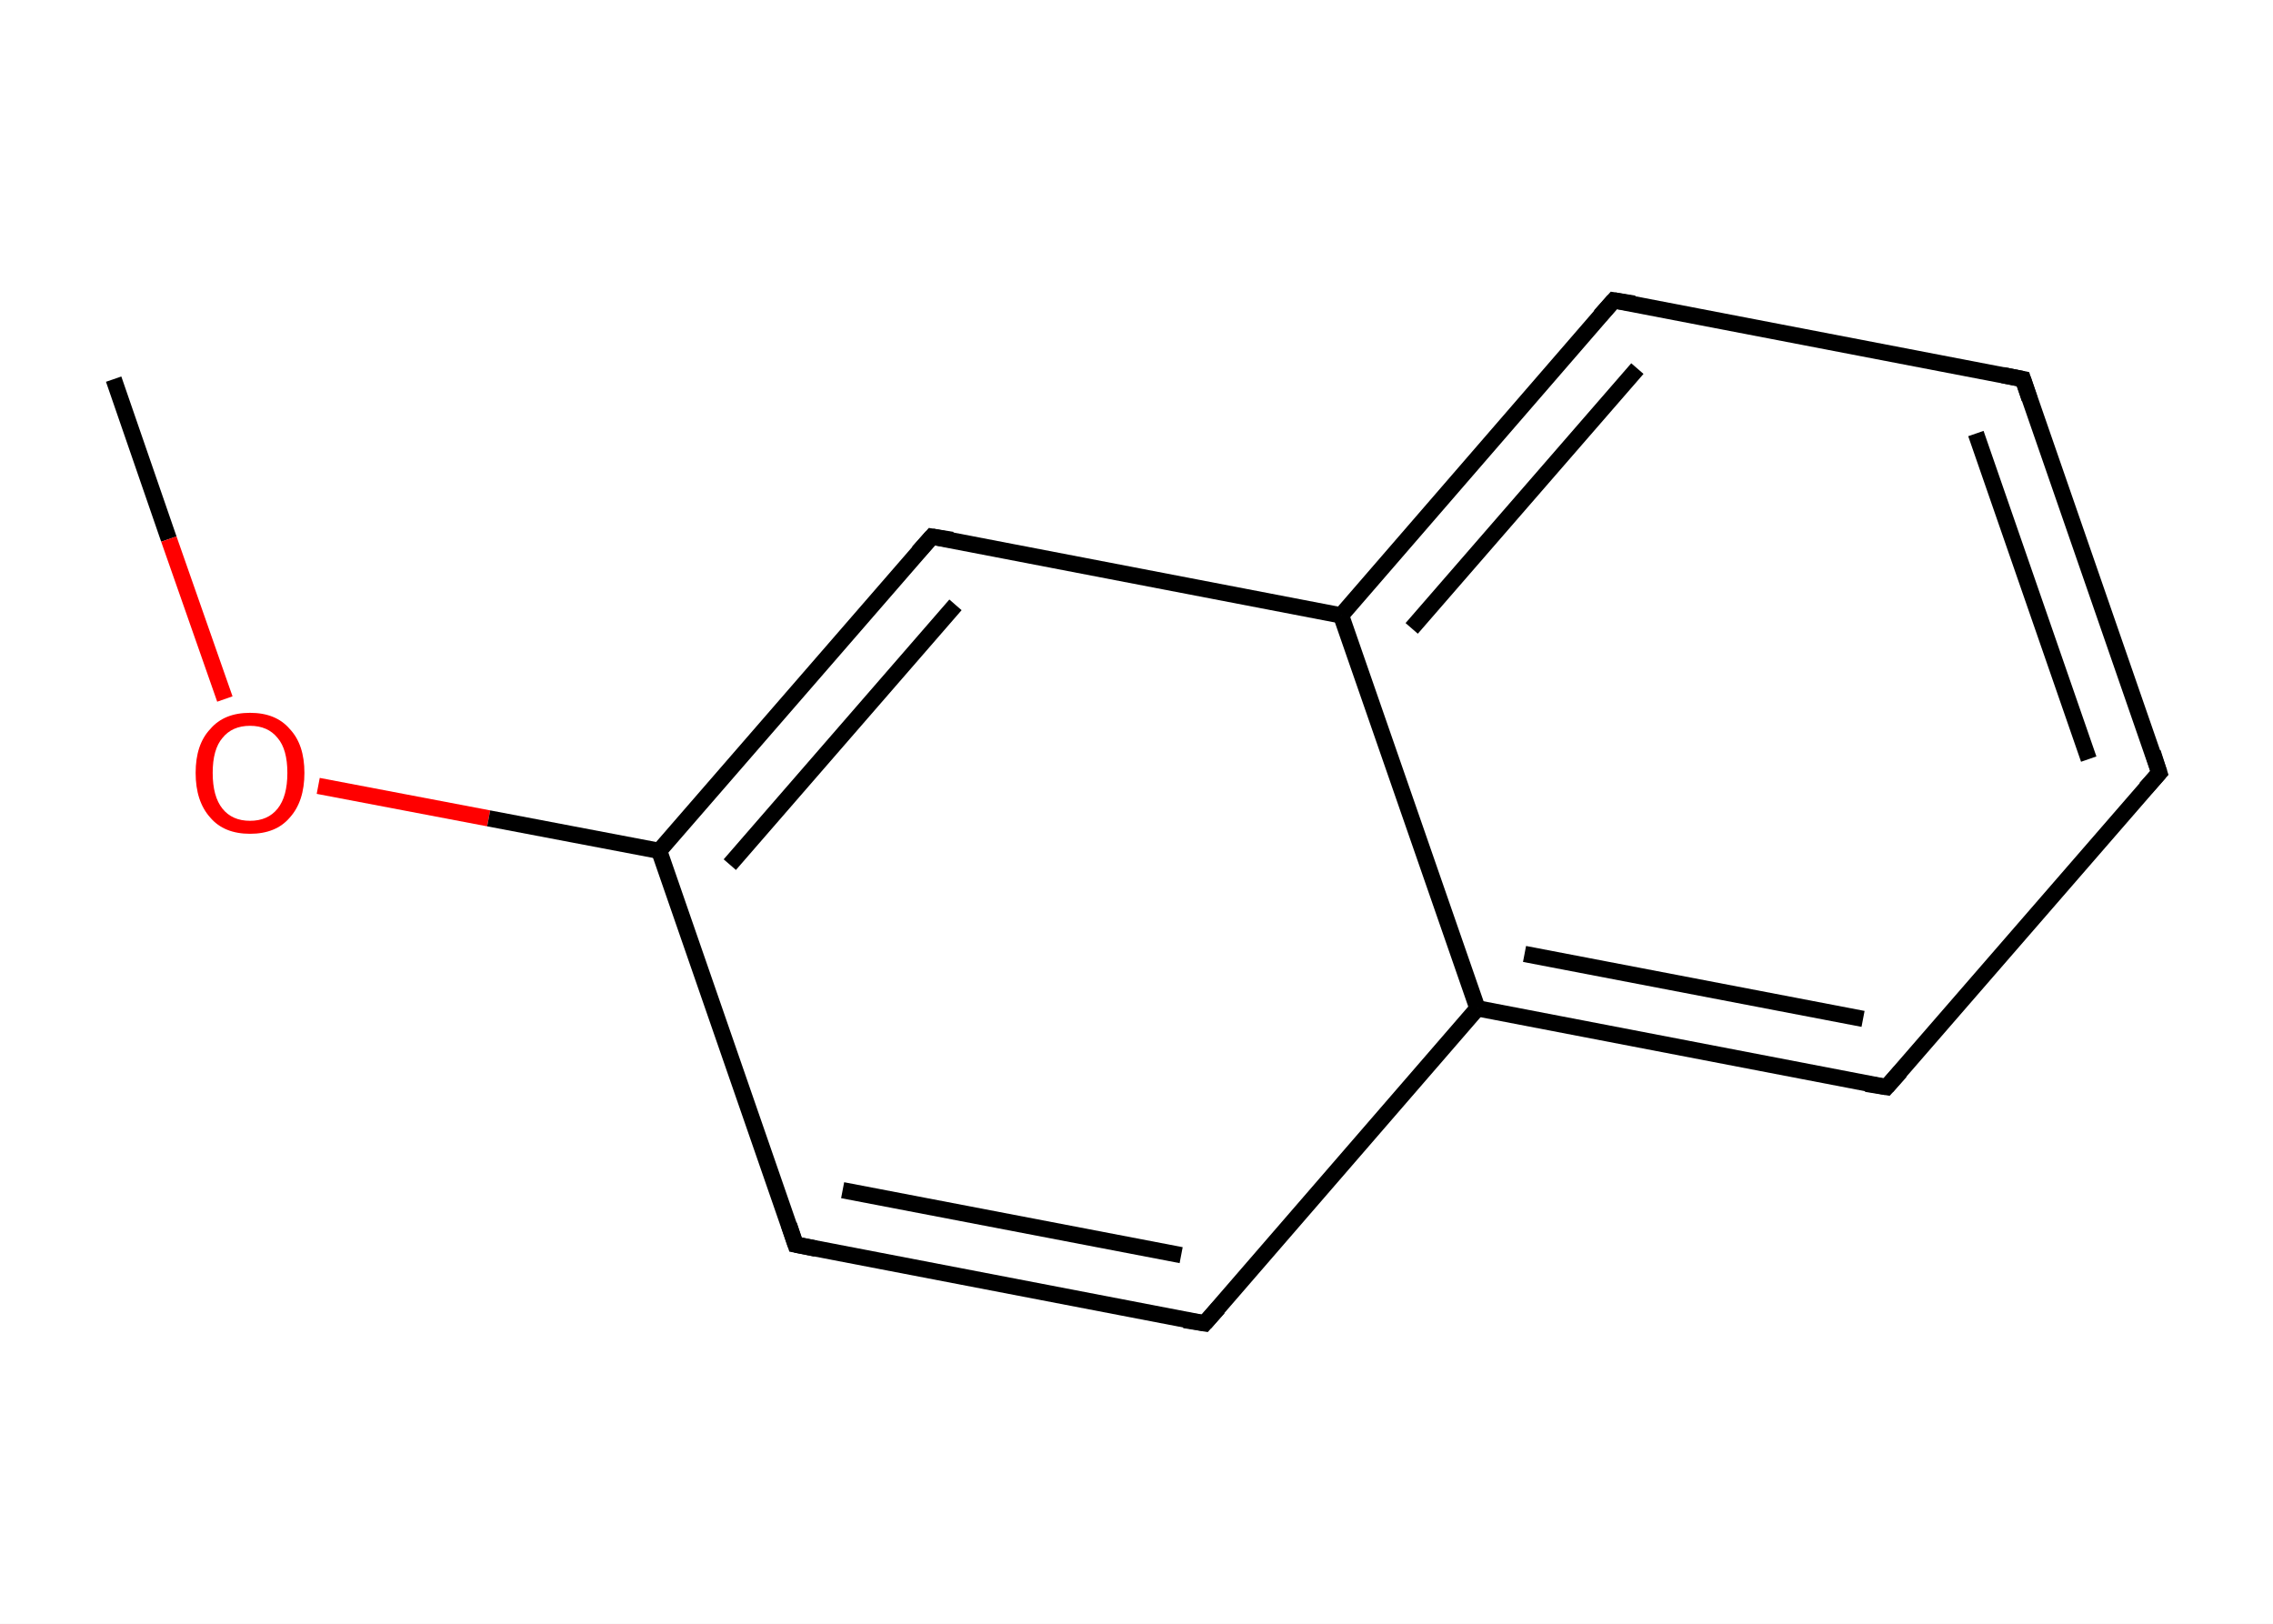
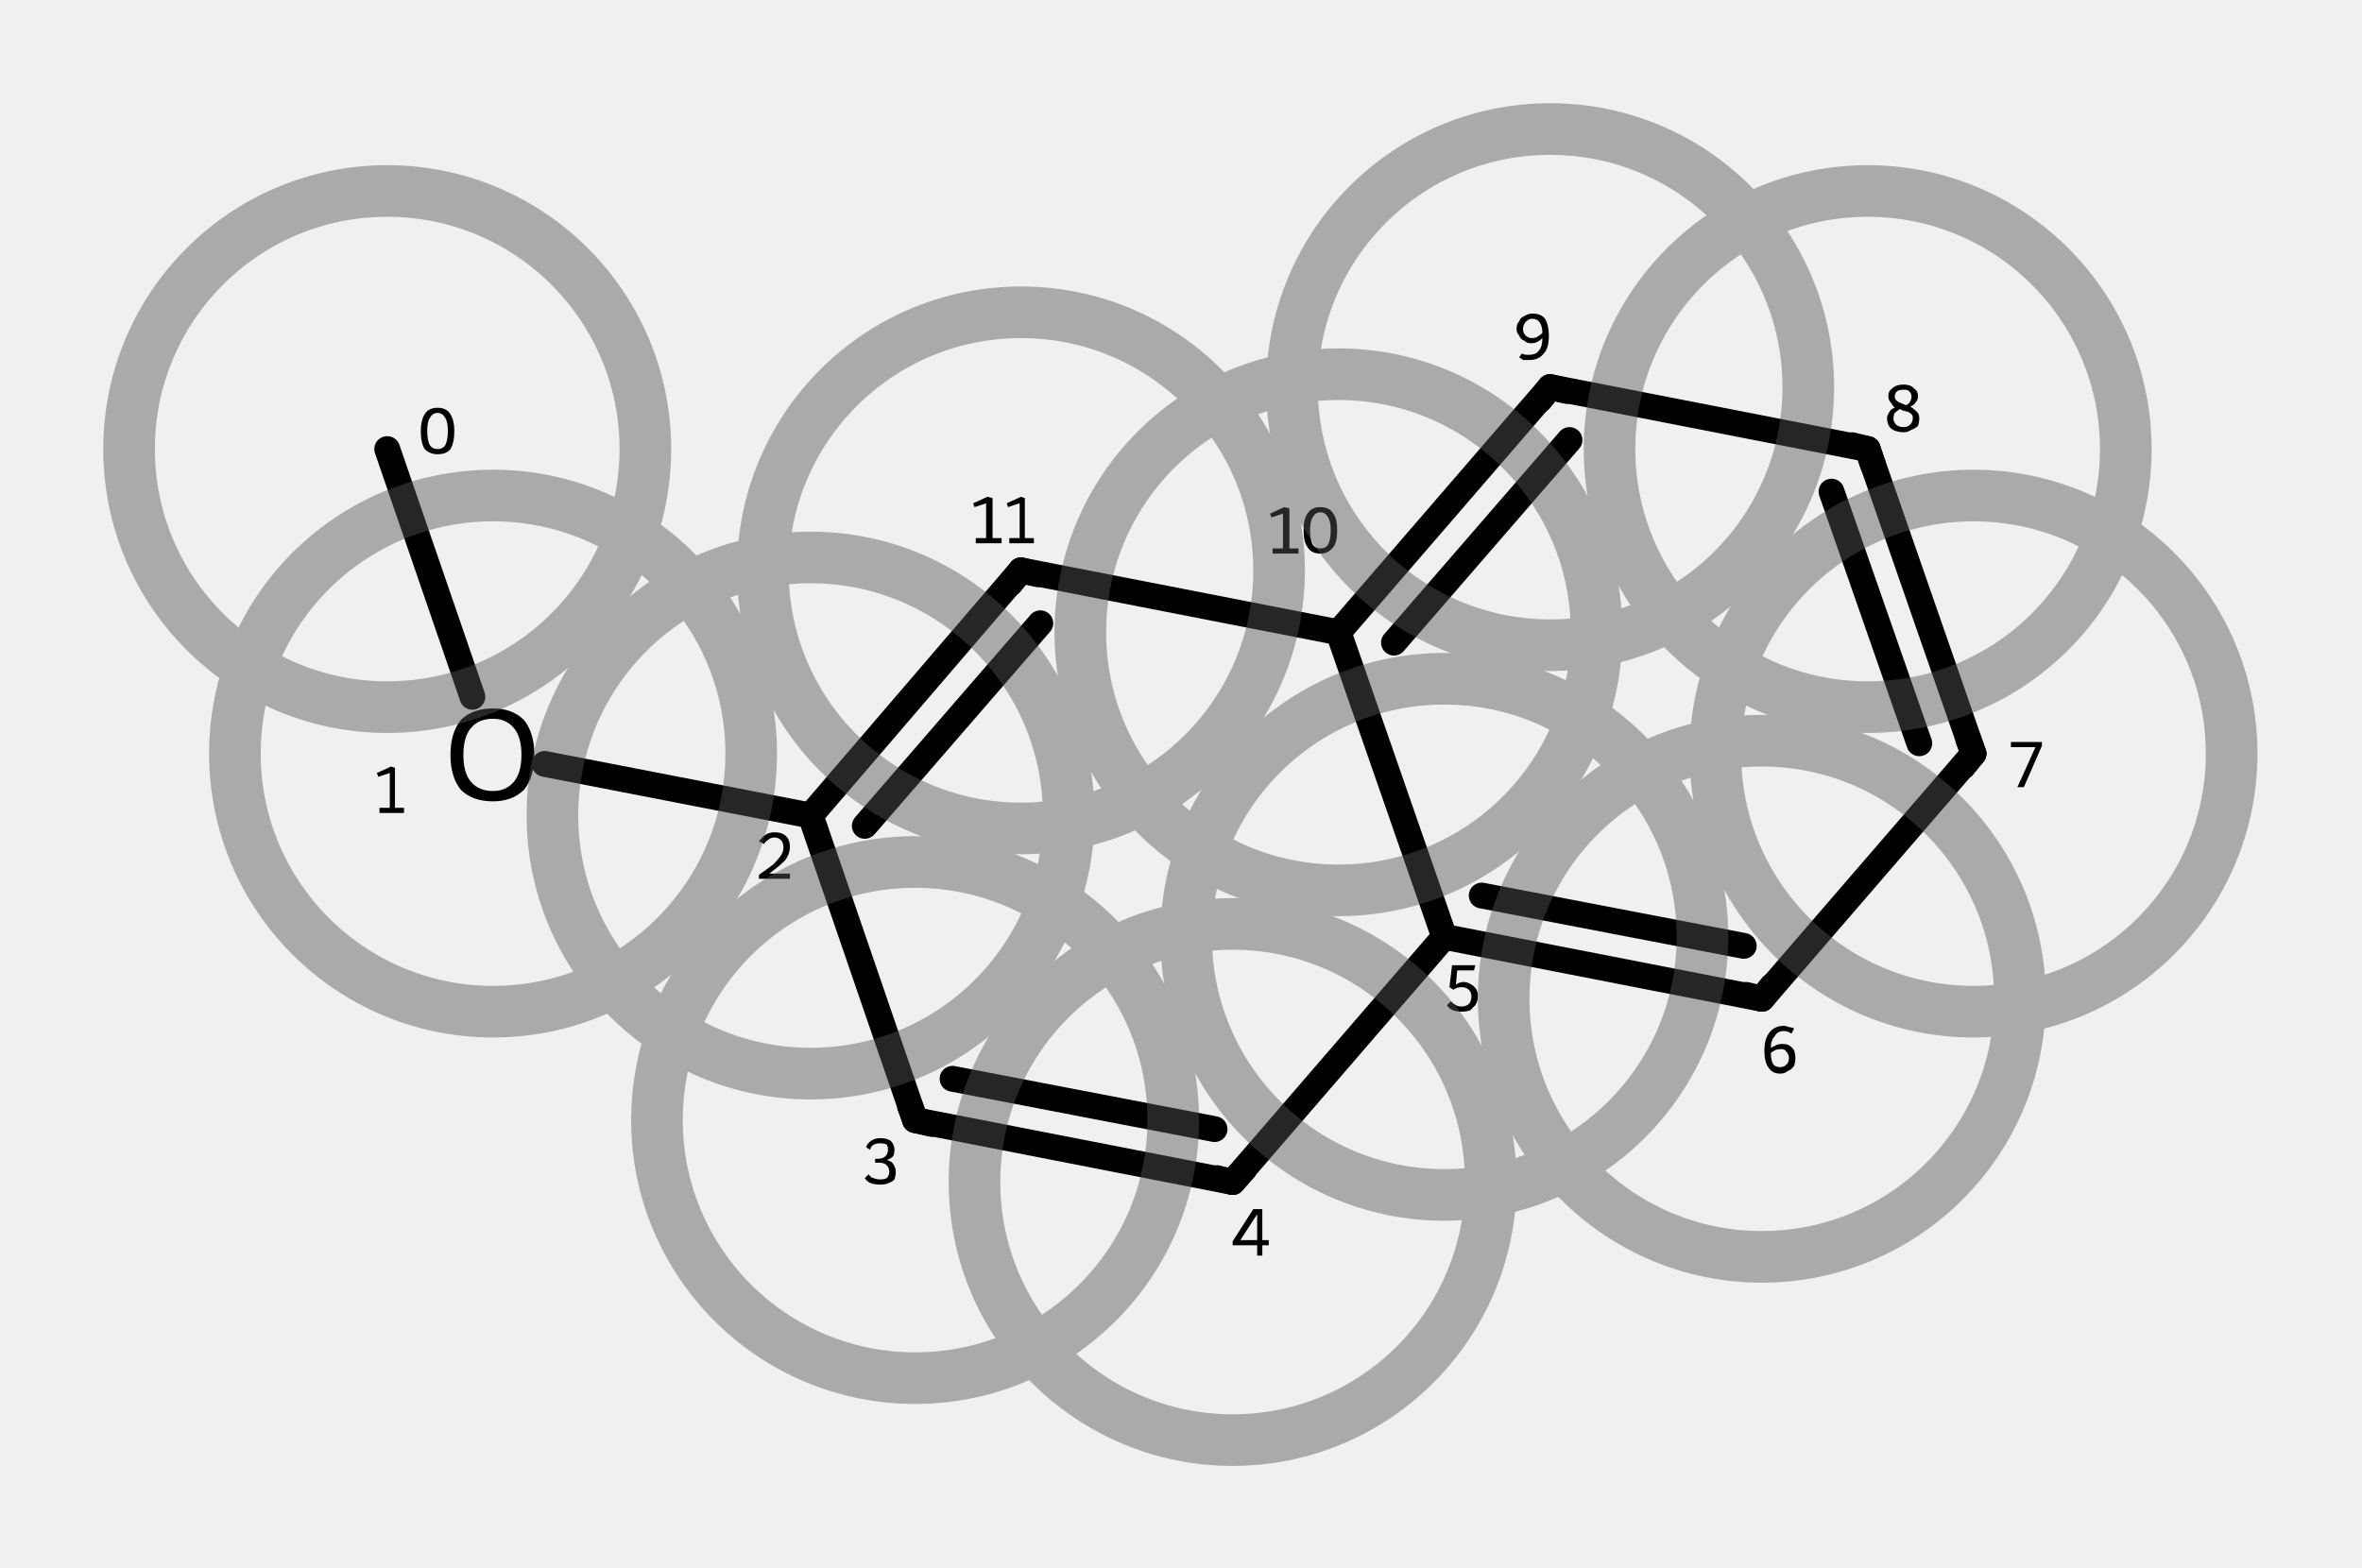
- <svg xmlns="http://www.w3.org/2000/svg" version="1.1" baseProfile="full" xml:space="preserve" width="280px" height="200px" viewBox="0 0 280 200">
-   <rect style="opacity:1.0;fill:#FFFFFF;stroke:none" width="280.0" height="200.0" x="0.0" y="0.0"> </rect>
-   <path class="bond-0 atom-0 atom-1" d="M 14.0,46.7 L 20.8,66.4" style="fill:none;fill-rule:evenodd;stroke:#000000;stroke-width:2.0px;stroke-linecap:butt;stroke-linejoin:miter;stroke-opacity:1" />
-   <path class="bond-0 atom-0 atom-1" d="M 20.8,66.4 L 27.7,86.1" style="fill:none;fill-rule:evenodd;stroke:#FF0000;stroke-width:2.0px;stroke-linecap:butt;stroke-linejoin:miter;stroke-opacity:1" />
-   <path class="bond-1 atom-1 atom-2" d="M 39.2,96.8 L 60.2,100.8" style="fill:none;fill-rule:evenodd;stroke:#FF0000;stroke-width:2.0px;stroke-linecap:butt;stroke-linejoin:miter;stroke-opacity:1" />
-   <path class="bond-1 atom-1 atom-2" d="M 60.2,100.8 L 81.2,104.8" style="fill:none;fill-rule:evenodd;stroke:#000000;stroke-width:2.0px;stroke-linecap:butt;stroke-linejoin:miter;stroke-opacity:1" />
-   <path class="bond-2 atom-2 atom-3" d="M 81.2,104.8 L 98.0,153.3" style="fill:none;fill-rule:evenodd;stroke:#000000;stroke-width:2.0px;stroke-linecap:butt;stroke-linejoin:miter;stroke-opacity:1" />
-   <path class="bond-3 atom-3 atom-4" d="M 98.0,153.3 L 148.4,163.0" style="fill:none;fill-rule:evenodd;stroke:#000000;stroke-width:2.0px;stroke-linecap:butt;stroke-linejoin:miter;stroke-opacity:1" />
-   <path class="bond-3 atom-3 atom-4" d="M 103.8,146.6 L 145.5,154.6" style="fill:none;fill-rule:evenodd;stroke:#000000;stroke-width:2.0px;stroke-linecap:butt;stroke-linejoin:miter;stroke-opacity:1" />
-   <path class="bond-4 atom-4 atom-5" d="M 148.4,163.0 L 182.0,124.2" style="fill:none;fill-rule:evenodd;stroke:#000000;stroke-width:2.0px;stroke-linecap:butt;stroke-linejoin:miter;stroke-opacity:1" />
-   <path class="bond-5 atom-5 atom-6" d="M 182.0,124.2 L 232.4,133.9" style="fill:none;fill-rule:evenodd;stroke:#000000;stroke-width:2.0px;stroke-linecap:butt;stroke-linejoin:miter;stroke-opacity:1" />
-   <path class="bond-5 atom-5 atom-6" d="M 187.8,117.5 L 229.5,125.5" style="fill:none;fill-rule:evenodd;stroke:#000000;stroke-width:2.0px;stroke-linecap:butt;stroke-linejoin:miter;stroke-opacity:1" />
-   <path class="bond-6 atom-6 atom-7" d="M 232.4,133.9 L 266.0,95.2" style="fill:none;fill-rule:evenodd;stroke:#000000;stroke-width:2.0px;stroke-linecap:butt;stroke-linejoin:miter;stroke-opacity:1" />
-   <path class="bond-7 atom-7 atom-8" d="M 266.0,95.2 L 249.2,46.7" style="fill:none;fill-rule:evenodd;stroke:#000000;stroke-width:2.0px;stroke-linecap:butt;stroke-linejoin:miter;stroke-opacity:1" />
-   <path class="bond-7 atom-7 atom-8" d="M 257.3,93.5 L 243.4,53.4" style="fill:none;fill-rule:evenodd;stroke:#000000;stroke-width:2.0px;stroke-linecap:butt;stroke-linejoin:miter;stroke-opacity:1" />
-   <path class="bond-8 atom-8 atom-9" d="M 249.2,46.7 L 198.8,37.0" style="fill:none;fill-rule:evenodd;stroke:#000000;stroke-width:2.0px;stroke-linecap:butt;stroke-linejoin:miter;stroke-opacity:1" />
-   <path class="bond-9 atom-9 atom-10" d="M 198.8,37.0 L 165.2,75.8" style="fill:none;fill-rule:evenodd;stroke:#000000;stroke-width:2.0px;stroke-linecap:butt;stroke-linejoin:miter;stroke-opacity:1" />
-   <path class="bond-9 atom-9 atom-10" d="M 201.7,45.4 L 173.9,77.4" style="fill:none;fill-rule:evenodd;stroke:#000000;stroke-width:2.0px;stroke-linecap:butt;stroke-linejoin:miter;stroke-opacity:1" />
-   <path class="bond-10 atom-10 atom-11" d="M 165.2,75.8 L 114.8,66.1" style="fill:none;fill-rule:evenodd;stroke:#000000;stroke-width:2.0px;stroke-linecap:butt;stroke-linejoin:miter;stroke-opacity:1" />
-   <path class="bond-11 atom-11 atom-2" d="M 114.8,66.1 L 81.2,104.8" style="fill:none;fill-rule:evenodd;stroke:#000000;stroke-width:2.0px;stroke-linecap:butt;stroke-linejoin:miter;stroke-opacity:1" />
-   <path class="bond-11 atom-11 atom-2" d="M 117.7,74.5 L 89.9,106.5" style="fill:none;fill-rule:evenodd;stroke:#000000;stroke-width:2.0px;stroke-linecap:butt;stroke-linejoin:miter;stroke-opacity:1" />
-   <path class="bond-12 atom-10 atom-5" d="M 165.2,75.8 L 182.0,124.2" style="fill:none;fill-rule:evenodd;stroke:#000000;stroke-width:2.0px;stroke-linecap:butt;stroke-linejoin:miter;stroke-opacity:1" />
-   <path d="M 97.2,150.9 L 98.0,153.3 L 100.5,153.8" style="fill:none;stroke:#000000;stroke-width:2.0px;stroke-linecap:butt;stroke-linejoin:miter;stroke-miterlimit:10;stroke-opacity:1;" />
-   <path d="M 145.9,162.6 L 148.4,163.0 L 150.1,161.1" style="fill:none;stroke:#000000;stroke-width:2.0px;stroke-linecap:butt;stroke-linejoin:miter;stroke-miterlimit:10;stroke-opacity:1;" />
-   <path d="M 229.9,133.5 L 232.4,133.9 L 234.1,132.0" style="fill:none;stroke:#000000;stroke-width:2.0px;stroke-linecap:butt;stroke-linejoin:miter;stroke-miterlimit:10;stroke-opacity:1;" />
-   <path d="M 264.3,97.1 L 266.0,95.2 L 265.2,92.7" style="fill:none;stroke:#000000;stroke-width:2.0px;stroke-linecap:butt;stroke-linejoin:miter;stroke-miterlimit:10;stroke-opacity:1;" />
-   <path d="M 250.0,49.1 L 249.2,46.7 L 246.7,46.2" style="fill:none;stroke:#000000;stroke-width:2.0px;stroke-linecap:butt;stroke-linejoin:miter;stroke-miterlimit:10;stroke-opacity:1;" />
-   <path d="M 201.3,37.4 L 198.8,37.0 L 197.1,38.9" style="fill:none;stroke:#000000;stroke-width:2.0px;stroke-linecap:butt;stroke-linejoin:miter;stroke-miterlimit:10;stroke-opacity:1;" />
-   <path d="M 117.3,66.5 L 114.8,66.1 L 113.1,68.0" style="fill:none;stroke:#000000;stroke-width:2.0px;stroke-linecap:butt;stroke-linejoin:miter;stroke-miterlimit:10;stroke-opacity:1;" />
-   <path class="atom-1" d="M 24.1 95.2 Q 24.1 91.7, 25.9 89.8 Q 27.6 87.8, 30.8 87.8 Q 34.0 87.8, 35.7 89.8 Q 37.5 91.7, 37.5 95.2 Q 37.5 98.7, 35.7 100.7 Q 34.0 102.7, 30.8 102.7 Q 27.6 102.7, 25.9 100.7 Q 24.1 98.7, 24.1 95.2 M 30.8 101.1 Q 33.0 101.1, 34.2 99.6 Q 35.4 98.1, 35.4 95.2 Q 35.4 92.3, 34.2 90.9 Q 33.0 89.4, 30.8 89.4 Q 28.6 89.4, 27.4 90.9 Q 26.2 92.3, 26.2 95.2 Q 26.2 98.1, 27.4 99.6 Q 28.6 101.1, 30.8 101.1 " fill="#FF0000" />
+ <svg xmlns="http://www.w3.org/2000/svg" version="1.1" baseProfile="full" xml:space="preserve" width="183.0" height="121.5" viewBox="14.0 0.1 183.0 121.5">
+   <g class="shading">
+     <g id="shading_xeno_f5841bd97d" />
+   </g>
+   <g class="mol_halo">
+     <g id="mol_halo_xeno_f5841bd97d" />
+   </g>
+   <g class="lines" style="stroke:#000000;stroke-width:2.0;stroke-miterlimit:10;stroke-opacity:1;stroke-linecap:round;stroke-linejoin:round">
+     <g id="lines_xeno_f5841bd97d">
+       <path class="bond-0 atom-0 atom-1" d="m44 34.9l6.6 19.2" />
+       <path class="bond-1 atom-1 atom-2" d="m56.2 59.3l20.6 4" />
+       <path class="bond-2 atom-2 atom-3" d="m76.8 63.3l8.1 23.6" />
+       <use href="#s0_xeno_f5841bd97d" x="84.9" y="86.9" class="bond-3 atom-3 atom-4" />
+       <use href="#s1_xeno_f5841bd97d" x="87.8" y="83.7" class="bond-3 atom-3 atom-4" />
+       <use href="#s2_xeno_f5841bd97d" x="109.5" y="91.7" class="bond-4 atom-4 atom-5" />
+       <use href="#s0_xeno_f5841bd97d" x="125.9" y="72.7" class="bond-5 atom-5 atom-6" />
+       <use href="#s1_xeno_f5841bd97d" x="128.8" y="69.5" class="bond-5 atom-5 atom-6" />
+       <use href="#s2_xeno_f5841bd97d" x="150.5" y="77.5" class="bond-6 atom-6 atom-7" />
+       <path class="bond-7 atom-7 atom-8" d="m166.9 58.5l-8.2 -23.6" />
+       <path class="bond-7 atom-7 atom-8" d="m162.7 57.7l-6.8 -19.5" />
+       <use href="#s3_xeno_f5841bd97d" x="158.7" y="34.9" class="bond-8 atom-8 atom-9" />
+       <path class="bond-9 atom-9 atom-10" d="m134.1 30.1l-16.4 19" />
+       <use href="#s4_xeno_f5841bd97d" x="135.6" y="34.2" class="bond-9 atom-9 atom-10" />
+       <use href="#s3_xeno_f5841bd97d" x="117.7" y="49.1" class="bond-10 atom-10 atom-11" />
+       <path class="bond-11 atom-11 atom-2" d="m93.1 44.3l-16.3 19" />
+       <use href="#s4_xeno_f5841bd97d" x="94.6" y="48.4" class="bond-11 atom-11 atom-2" />
+       <path class="bond-12 atom-10 atom-5" d="m117.7 49.1l8.2 23.6" />
+       <path d="m84.5 85.8l0.4 1.1 l1.3 0.3" />
+       <path d="m108.3 91.4l1.2 0.3 l0.9 -1" />
+       <path d="m149.3 77.2l1.2 0.3 l0.8 -1" />
+       <path d="m166.1 59.5l0.8 -1 l-0.4 -1.1" />
+       <path d="m159.1 36.1l-0.4 -1.2 l-1.2 -0.3" />
+       <use href="#s5_xeno_f5841bd97d" x="135.4" y="30.4" />
+       <use href="#s5_xeno_f5841bd97d" x="94.4" y="44.6" />
+     </g>
+   </g>
+   <g class="text">
+     <g id="text_xeno_f5841bd97d">
+       <path class="atom-1" d="M 48.9 58.6 Q 48.9 56.9, 49.7 55.9 Q 50.6 55.0, 52.2 55.0 Q 53.7 55.0, 54.6 55.9 Q 55.4 56.9, 55.4 58.6 Q 55.4 60.3, 54.6 61.3 Q 53.7 62.2, 52.2 62.2 Q 50.6 62.2, 49.7 61.3 Q 48.9 60.3, 48.9 58.6 M 52.2 61.4 Q 53.2 61.4, 53.8 60.7 Q 54.4 60.0, 54.4 58.6 Q 54.4 57.2, 53.8 56.5 Q 53.2 55.8, 52.2 55.8 Q 51.1 55.8, 50.5 56.5 Q 49.9 57.2, 49.9 58.6 Q 49.9 60.0, 50.5 60.7 Q 51.1 61.4, 52.2 61.4 " />
+       <path class="note" d="m47.9 35.3q-0.6 0 -1 -0.4q-0.3 -0.5 -0.3 -1.4q0 -0.8 0.3 -1.3q0.3 -0.5 1 -0.5q0.7 0 1 0.5q0.3 0.5 0.3 1.3q0 0.9 -0.3 1.4q-0.3 0.4 -1 0.4m0 -0.4q0.4 0 0.6 -0.3q0.2 -0.4 0.2 -1.1q0 -0.7 -0.2 -1q-0.2 -0.4 -0.6 -0.4q-0.4 0 -0.6 0.4q-0.2 0.3 -0.2 1q0 0.7 0.2 1.1q0.2 0.3 0.6 0.3" />
+       <use href="#s6_xeno_f5841bd97d" x="43.4" y="62.7" class="note" />
+       <path class="note" d="m72.8 65.3q0.2 -0.3 0.5 -0.5q0.3 -0.2 0.7 -0.2q0.6 0 0.9 0.3q0.3 0.3 0.3 0.8q0 0.6 -0.4 1.1q-0.4 0.4 -1.2 1l1.6 0 l0 0.4 l-2.4 0 l0 -0.3 q0.7 -0.5 1.1 -0.8q0.4 -0.4 0.6 -0.7q0.2 -0.3 0.2 -0.6q0 -0.4 -0.2 -0.6q-0.2 -0.2 -0.5 -0.2q-0.3 0 -0.5 0.2q-0.2 0.1 -0.3 0.3l-0.4 -0.2" />
+       <path class="note" d="m82.7 90q0.4 0.1 0.5 0.3q0.2 0.3 0.2 0.6q0 0.3 -0.1 0.6q-0.2 0.2 -0.5 0.3q-0.2 0.1 -0.6 0.1q-0.4 0 -0.7 -0.1q-0.3 -0.1 -0.5 -0.4l0.3 -0.3 q0.2 0.3 0.4 0.3q0.2 0.1 0.5 0.1q0.3 0 0.5 -0.1q0.2 -0.2 0.2 -0.5q0 -0.3 -0.2 -0.5q-0.2 -0.2 -0.6 -0.2l-0.3 0 l0 -0.3 l0.2 0 q0.4 0 0.6 -0.2q0.2 -0.2 0.2 -0.5q0 -0.2 -0.1 -0.4q-0.2 -0.1 -0.5 -0.1q-0.3 0 -0.5 0.1q-0.2 0.1 -0.3 0.4l-0.3 -0.2 q0.1 -0.3 0.4 -0.5q0.3 -0.2 0.7 -0.2q0.5 0 0.8 0.2q0.3 0.3 0.3 0.7q0 0.3 -0.1 0.5q-0.2 0.2 -0.5 0.3" />
+       <path class="note" d="m111.8 96.2l0.5 0 l0 0.4 l-0.5 0 l0 0.8 l-0.4 0 l0 -0.8 l-1.9 0 l0 -0.3 l1.6 -2.5 l0.7 0 l0 2.4 m-1.7 0l1.3 0 l0 -2 l-1.3 2" />
+       <path class="note" d="m127.4 76.2q0.3 0 0.6 0.2q0.2 0.1 0.4 0.4q0.1 0.2 0.1 0.5q0 0.4 -0.2 0.7q-0.2 0.2 -0.4 0.4q-0.3 0.1 -0.7 0.1q-0.3 0 -0.6 -0.1q-0.3 -0.1 -0.5 -0.4l0.3 -0.3 q0.2 0.2 0.4 0.3q0.2 0.1 0.4 0.1q0.4 0 0.6 -0.2q0.2 -0.2 0.2 -0.6q0 -0.3 -0.2 -0.5q-0.2 -0.2 -0.6 -0.2q-0.3 0 -0.6 0.2l-0.3 -0.2 l0.2 -1.7 l1.8 0 l-0.1 0.4 l-1.3 0 l-0.1 1.1 q0.3 -0.2 0.6 -0.2" />
+       <path class="note" d="m152.1 81q0.3 0 0.5 0.1q0.3 0.2 0.4 0.4q0.1 0.3 0.1 0.6q0 0.3 -0.1 0.6q-0.2 0.3 -0.5 0.4q-0.2 0.2 -0.6 0.2q-0.6 0 -0.9 -0.5q-0.3 -0.4 -0.3 -1.3q0 -0.9 0.4 -1.4q0.4 -0.5 1.1 -0.5q0.2 0 0.4 0.1q0.2 0 0.4 0.1l-0.2 0.4 q-0.3 -0.2 -0.6 -0.2q-0.5 0 -0.7 0.4q-0.3 0.3 -0.3 0.9q0.2 -0.1 0.4 -0.2q0.2 -0.1 0.5 -0.1m-0.2 1.8q0.2 0 0.4 -0.1q0.1 -0.1 0.2 -0.2q0.1 -0.2 0.1 -0.4q0 -0.3 -0.2 -0.5q-0.1 -0.2 -0.4 -0.2q-0.3 0 -0.5 0.1q-0.2 0.1 -0.3 0.2q0 0.6 0.2 0.9q0.2 0.2 0.5 0.2" />
+       <path class="note" d="m171.7 58l-1.9 0 l0 -0.4 l2.4 0 l0 0.3 l-1.4 3.2 l-0.5 0 l1.4 -3.1" />
+       <path class="note" d="m162 31.6q0.3 0.2 0.5 0.4q0.2 0.2 0.2 0.5q0 0.3 -0.1 0.6q-0.2 0.2 -0.5 0.3q-0.3 0.2 -0.6 0.2q-0.6 0 -1 -0.3q-0.3 -0.3 -0.3 -0.8q0 -0.2 0.2 -0.5q0.1 -0.2 0.4 -0.3q-0.2 -0.2 -0.3 -0.4q-0.2 -0.2 -0.2 -0.5q0 -0.4 0.3 -0.6q0.3 -0.3 0.9 -0.3q0.5 0 0.8 0.3q0.3 0.2 0.3 0.6q0 0.3 -0.2 0.5q-0.1 0.2 -0.4 0.3m-0.5 -1.3q-0.3 0 -0.5 0.1q-0.2 0.2 -0.2 0.4q0 0.2 0.1 0.3q0.2 0.2 0.3 0.2q0.2 0.1 0.5 0.2q0.2 -0.1 0.3 -0.3q0.1 -0.2 0.1 -0.4q0 -0.2 -0.2 -0.4q-0.1 -0.1 -0.4 -0.1m0 2.9q0.3 0 0.5 -0.2q0.2 -0.2 0.2 -0.5q0 -0.2 -0.1 -0.3q-0.1 -0.1 -0.3 -0.2q-0.1 0 -0.4 -0.1l-0.2 -0.1 q-0.3 0.2 -0.4 0.3q-0.1 0.2 -0.1 0.4q0 0.3 0.2 0.5q0.2 0.2 0.6 0.2" />
+       <path class="note" d="m132.7 24.4q0.7 0 1 0.4q0.3 0.5 0.3 1.3q0 1 -0.4 1.4q-0.4 0.5 -1.1 0.5q-0.3 0 -0.5 0q-0.1 -0.1 -0.3 -0.2l0.2 -0.3 q0.2 0.1 0.5 0.1q0.6 0 0.8 -0.3q0.3 -0.3 0.3 -1q-0.2 0.2 -0.4 0.3q-0.2 0.1 -0.5 0.1q-0.3 0 -0.5 -0.2q-0.3 -0.1 -0.4 -0.4q-0.2 -0.2 -0.2 -0.5q0 -0.4 0.2 -0.6q0.1 -0.3 0.4 -0.4q0.3 -0.2 0.6 -0.2m-0.7 1.2q0 0.3 0.2 0.5q0.2 0.2 0.5 0.2q0.2 0 0.4 -0.1q0.2 -0.1 0.4 -0.3q0 -0.5 -0.2 -0.8q-0.2 -0.3 -0.6 -0.3q-0.2 0 -0.3 0.1q-0.2 0.1 -0.3 0.3q-0.1 0.2 -0.1 0.4" />
+       <use href="#s7_xeno_f5841bd97d" x="112.6" y="42.6" class="note" />
+       <path class="note" d="m116.3 43q-0.7 0 -1 -0.5q-0.3 -0.4 -0.3 -1.3q0 -0.9 0.3 -1.3q0.3 -0.5 1 -0.5q0.7 0 1 0.5q0.3 0.4 0.3 1.3q0 0.9 -0.3 1.3q-0.4 0.5 -1 0.5m0 -0.4q0.4 0 0.6 -0.3q0.2 -0.4 0.2 -1.1q0 -0.7 -0.2 -1q-0.2 -0.4 -0.6 -0.4q-0.4 0 -0.6 0.4q-0.2 0.3 -0.2 1q0 0.7 0.2 1.1q0.2 0.3 0.6 0.3" />
+       <use href="#s7_xeno_f5841bd97d" x="89.6" y="41.8" class="note" />
+       <use href="#s6_xeno_f5841bd97d" x="92.2" y="41.8" class="note" />
+     </g>
+   </g>
+   <g class="overlay">
+     <g id="overlay_xeno_f5841bd97d" />
+     <use href="#mark_xeno_f5841bd97d" class="halo" stroke="#555" opacity="0.45" style="fill:none;stroke-width:4.0" />
+     <g class="mark" style="fill:none;stroke-width:2.0;opacity:0.7">
+       <g id="mark_xeno_f5841bd97d">
+         <circle r="20.0" cx="44.0" cy="34.9" class="atom-0" />
+         <circle r="20.0" cx="52.2" cy="58.5" class="atom-1" />
+         <circle r="20.0" cx="76.8" cy="63.3" class="atom-2" />
+         <circle r="20.0" cx="84.9" cy="86.9" class="atom-3" />
+         <circle r="20.0" cx="109.5" cy="91.7" class="atom-4" />
+         <circle r="20.0" cx="125.9" cy="72.7" class="atom-5" />
+         <circle r="20.0" cx="150.5" cy="77.5" class="atom-6" />
+         <circle r="20.0" cx="166.9" cy="58.5" class="atom-7" />
+         <circle r="20.0" cx="158.7" cy="34.9" class="atom-8" />
+         <circle r="20.0" cx="134.1" cy="30.1" class="atom-9" />
+         <circle r="20.0" cx="117.7" cy="49.1" class="atom-10" />
+         <circle r="20.0" cx="93.1" cy="44.3" class="atom-11" />
+       </g>
+     </g>
+   </g>
+   <defs>
+     <path id="s0_xeno_f5841bd97d" d="M0,0l24.6 4.8" />
+     <path id="s1_xeno_f5841bd97d" d="M0,0l20.3 3.9" />
+     <path id="s2_xeno_f5841bd97d" d="M0,0l16.4 -19" />
+     <path id="s3_xeno_f5841bd97d" d="M0,0l-24.6 -4.8" />
+     <path id="s4_xeno_f5841bd97d" d="M0,0l-13.6 15.7" />
+     <path id="s5_xeno_f5841bd97d" d="M0,0l-1.3 -0.3 l-0.8 1" />
+     <path id="s6_xeno_f5841bd97d" d="M0,0l0.8 0 l0 -2.7 l-0.9 0.3 l-0.1 -0.3 l1.1 -0.5 l0.3 0.1 l0 3.1 l0.7 0 l0 0.4 l-1.9 0 l0 -0.4" />
+     <path id="s7_xeno_f5841bd97d" d="M0,0l0.8 0 l0 -2.7 l-0.9 0.3 l-0.1 -0.3 l1.1 -0.5 l0.4 0.1 l0 3.1 l0.7 0 l0 0.4 l-2 0 l0 -0.4" />
+   </defs>
</svg>
